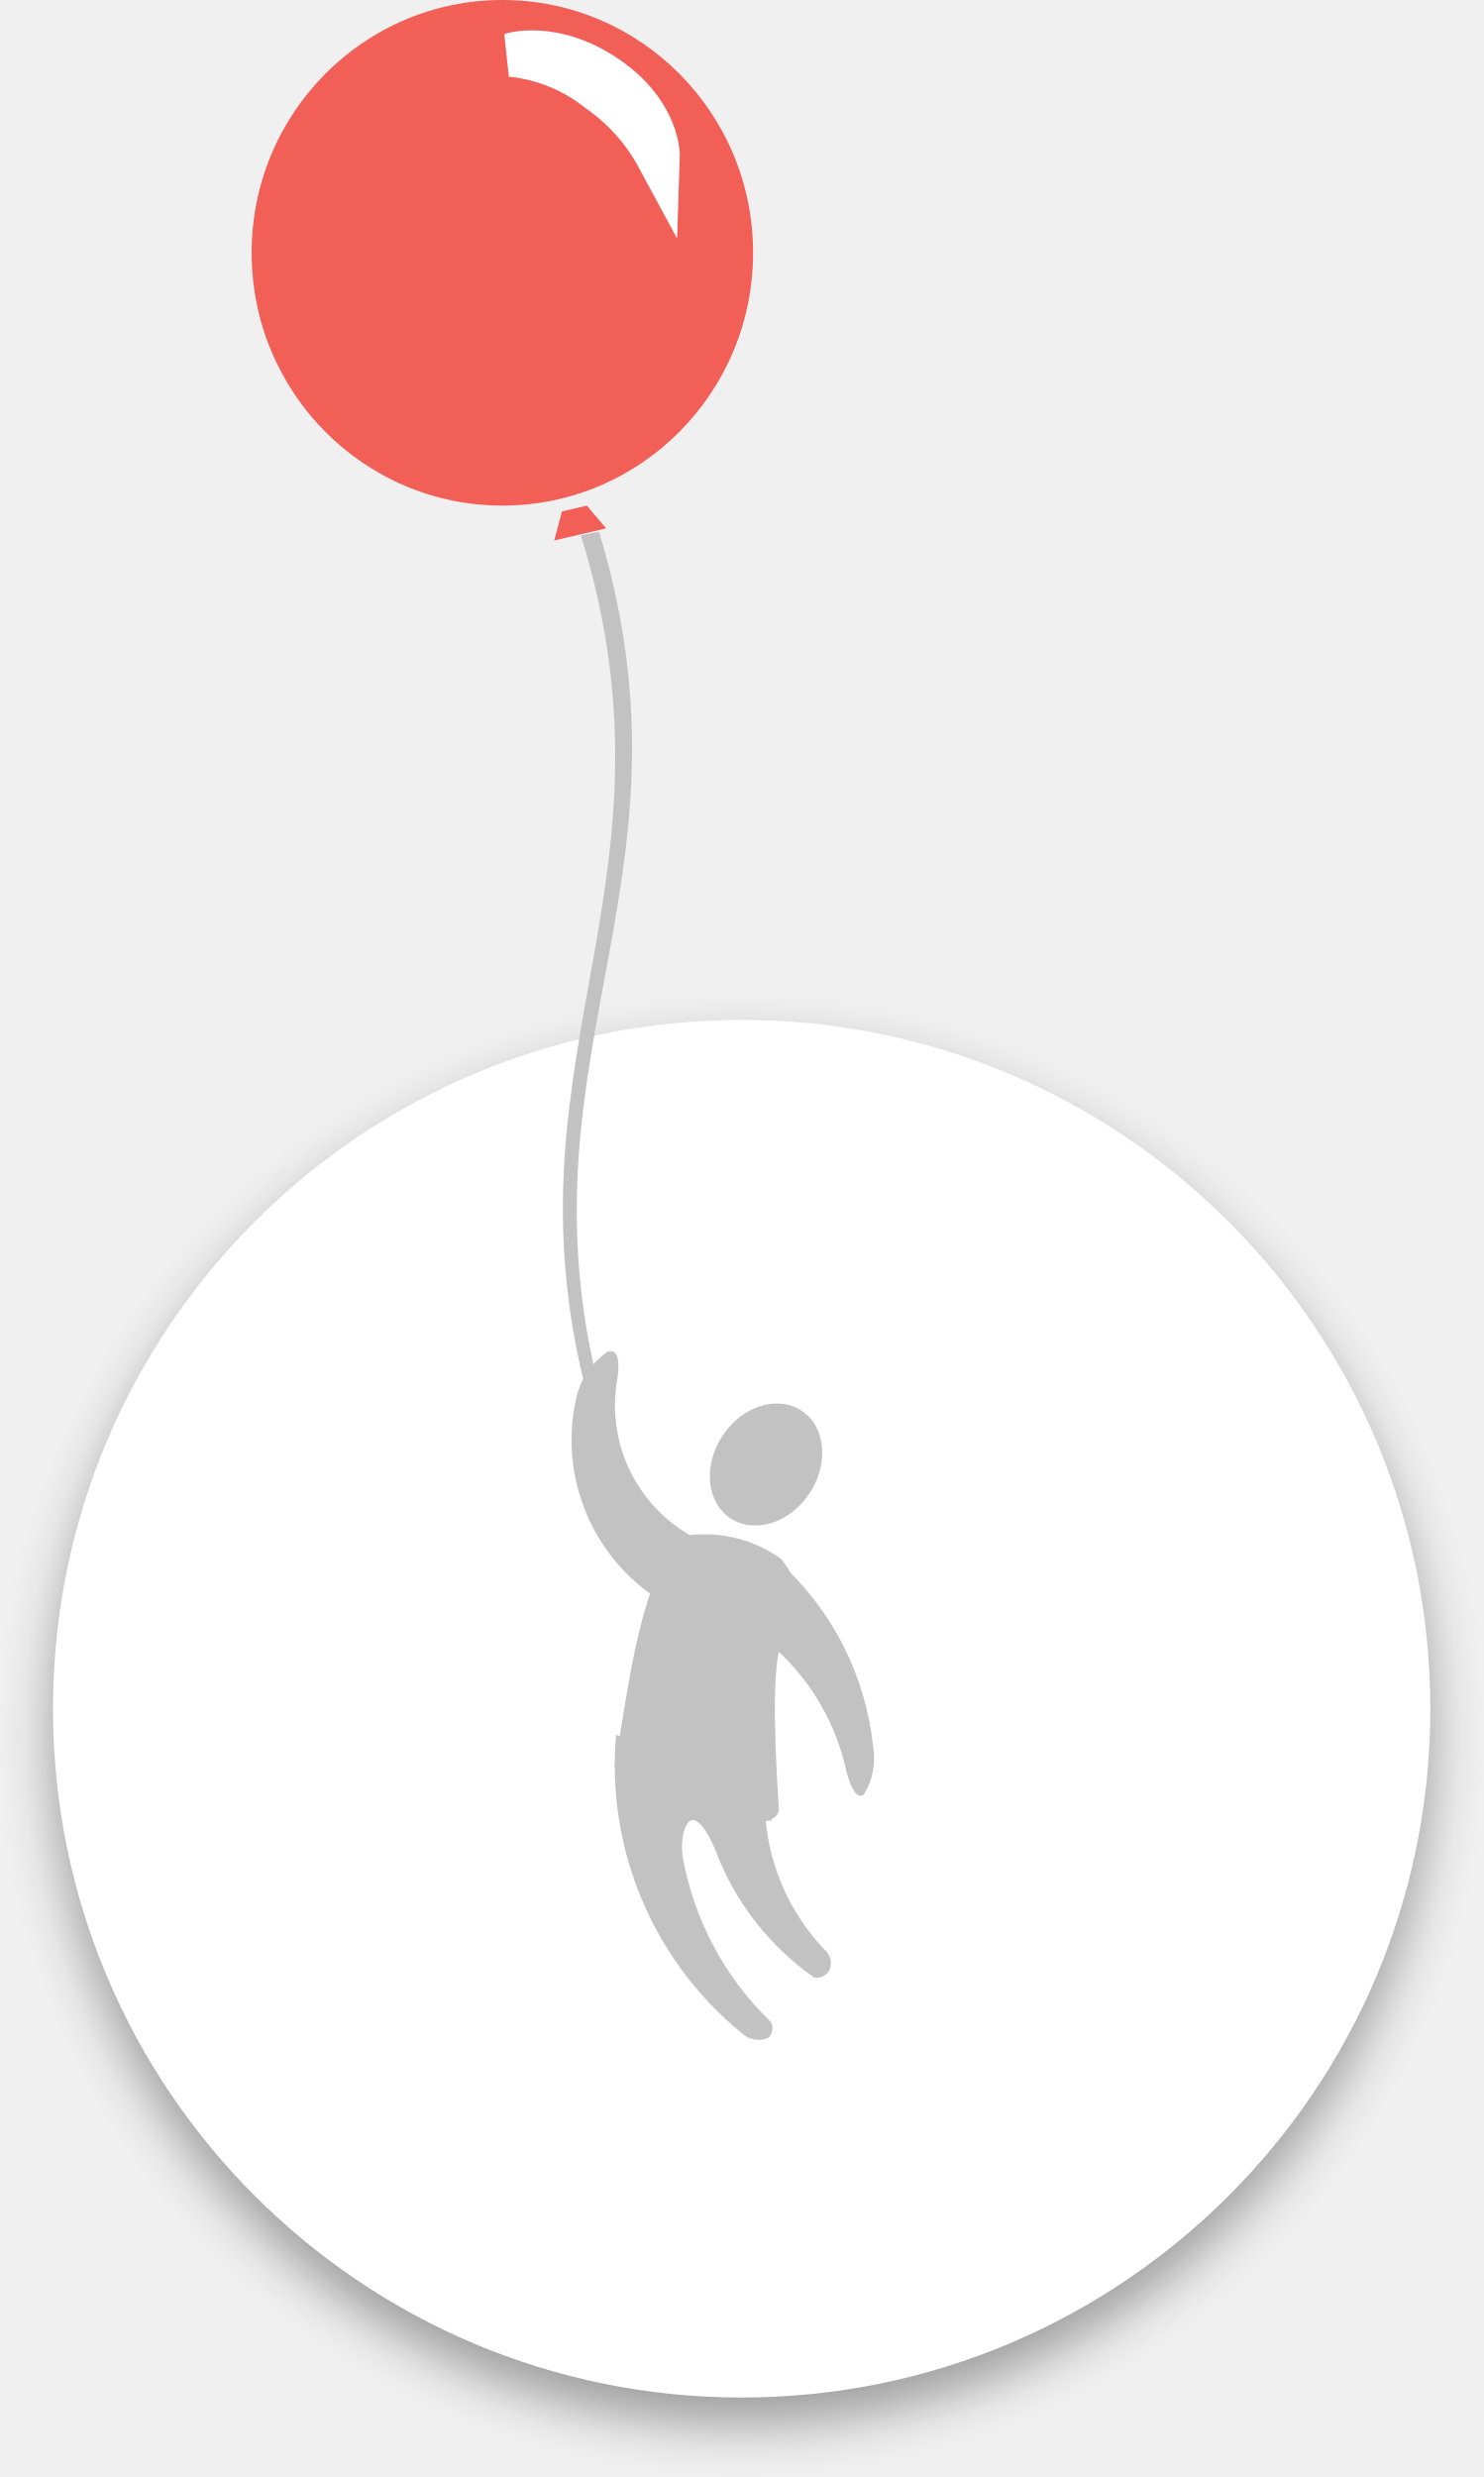
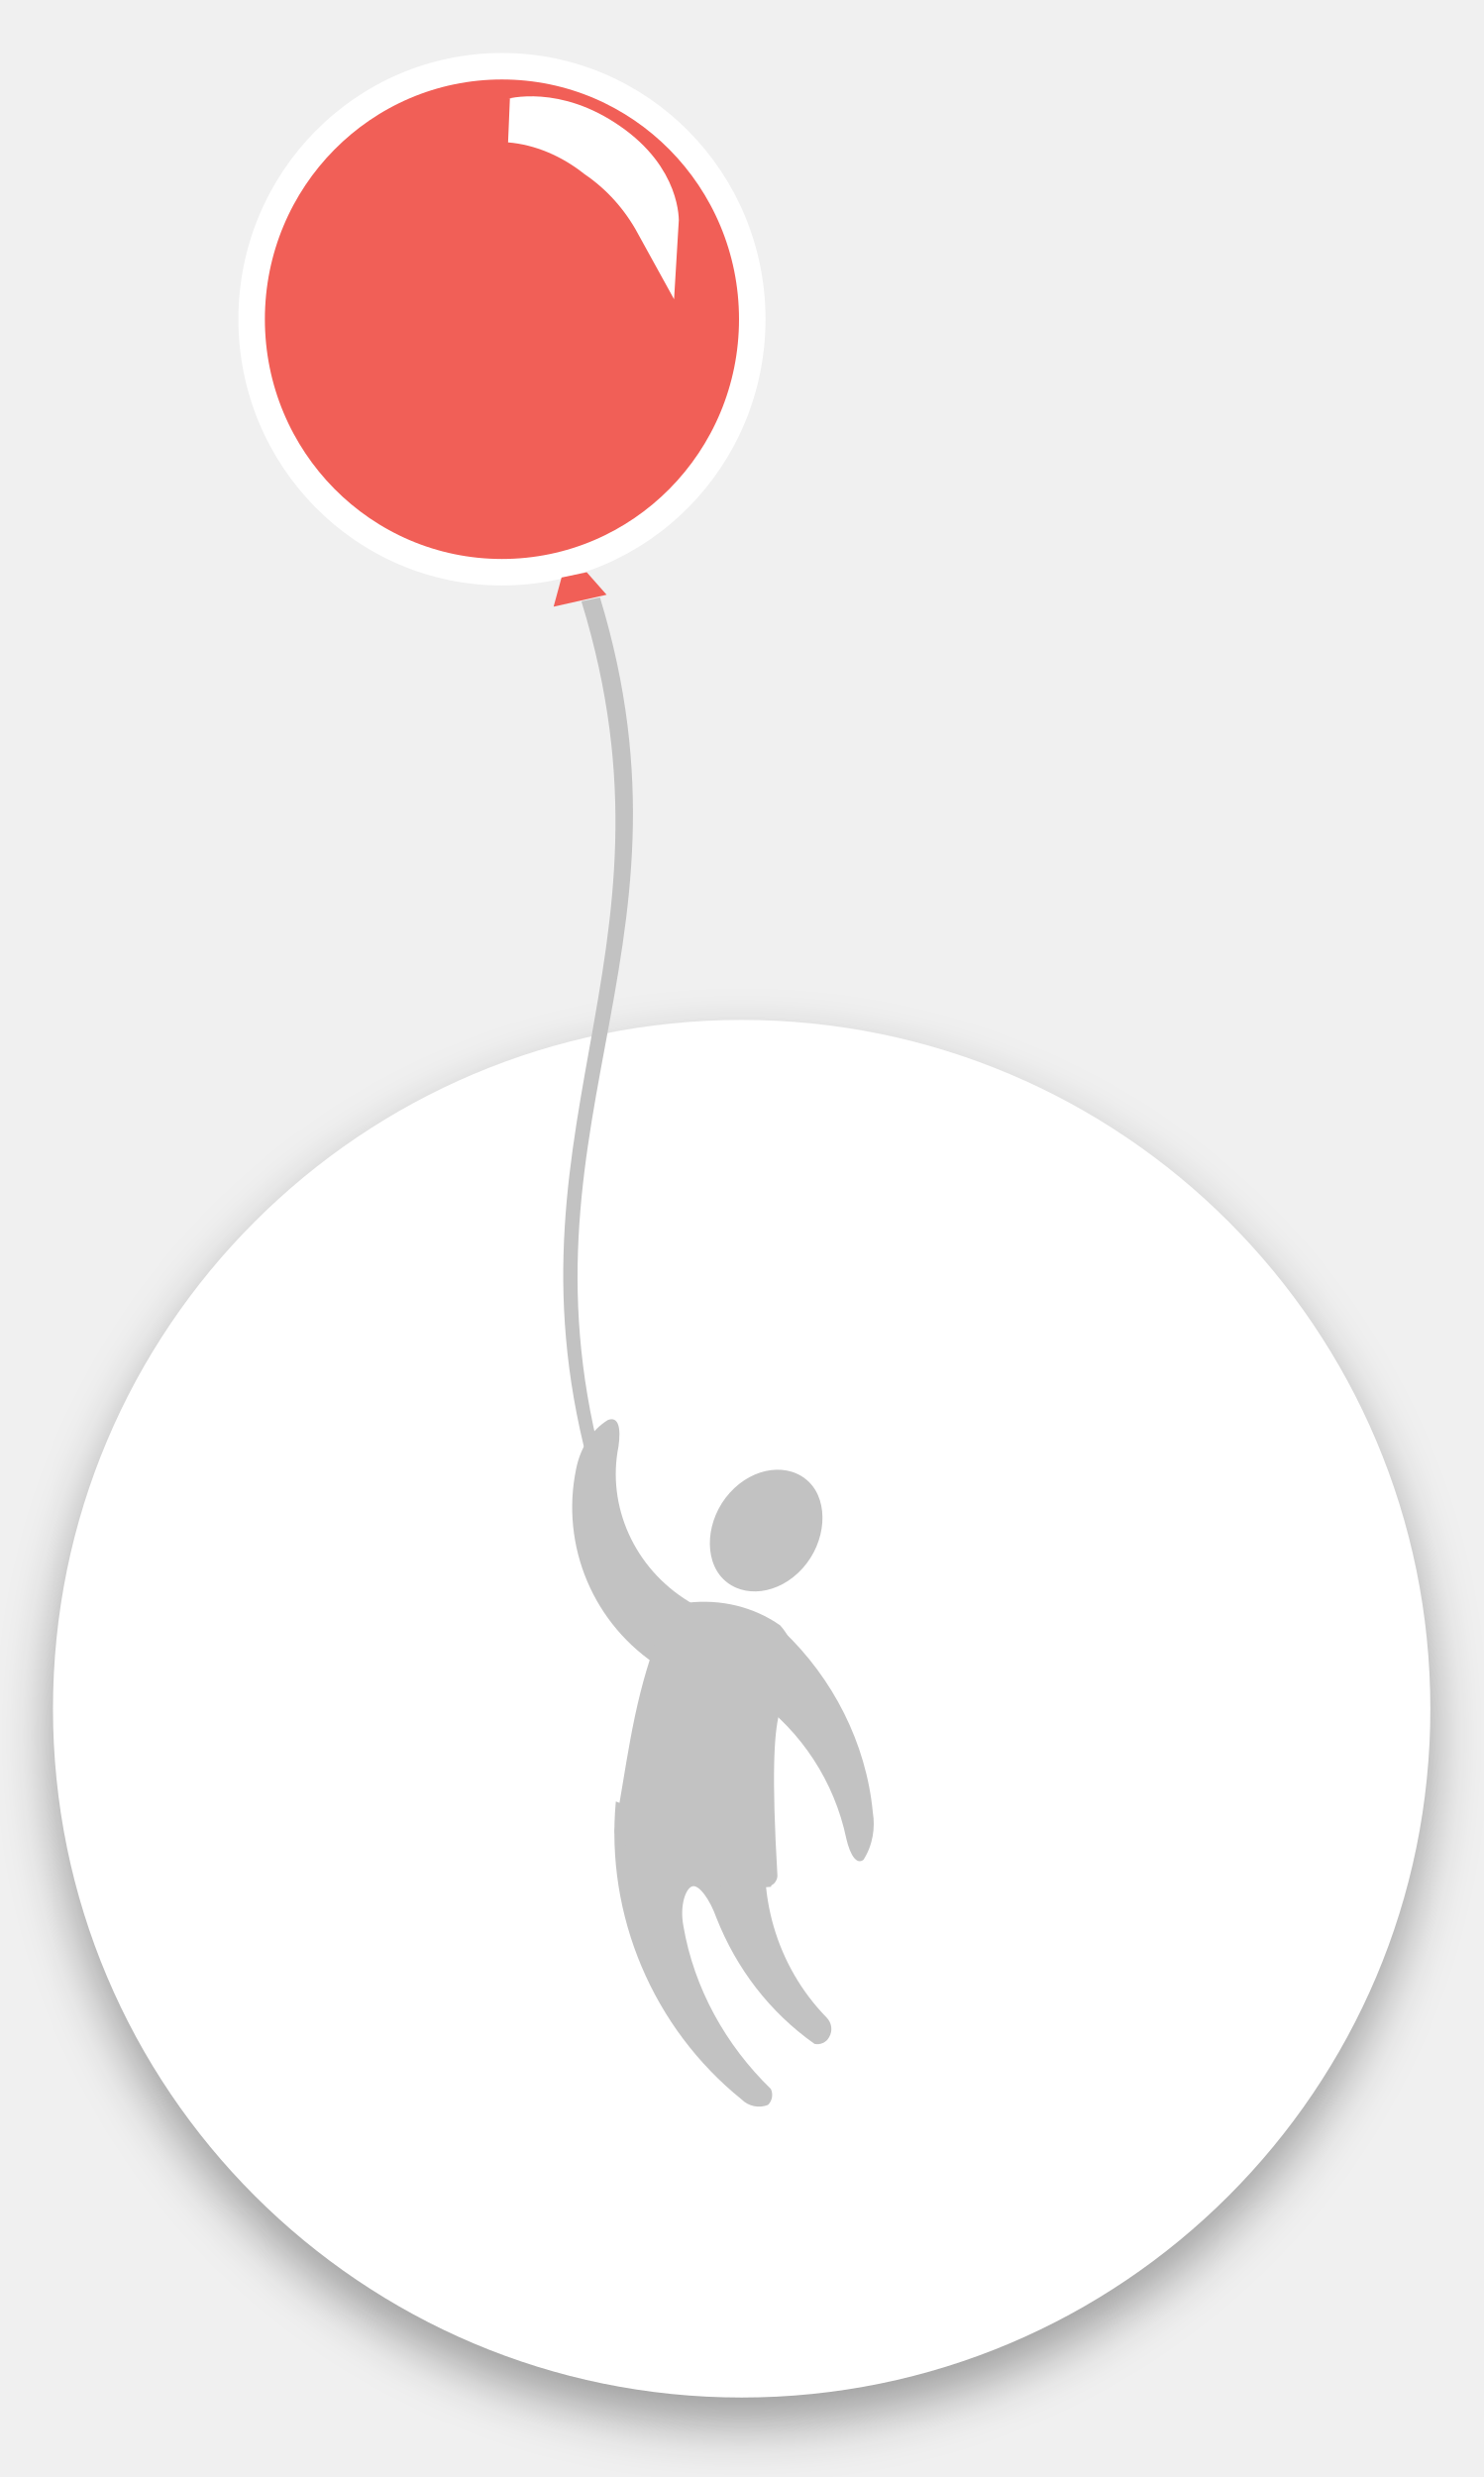
- <svg xmlns="http://www.w3.org/2000/svg" xmlns:xlink="http://www.w3.org/1999/xlink" viewBox="0 0 112 187" version="1.1">
-   <defs>
-     <circle id="path-1" cx="52" cy="129" r="52" />
-     <filter x="-6.7%" y="-4.8%" width="113.5%" height="113.5%" filterUnits="objectBoundingBox" id="filter-2">
-       <feOffset dx="0" dy="2" in="SourceAlpha" result="shadowOffsetOuter1" />
-       <feGaussianBlur stdDeviation="2" in="shadowOffsetOuter1" result="shadowBlurOuter1" />
-       <feColorMatrix values="0 0 0 0 0   0 0 0 0 0   0 0 0 0 0  0 0 0 0.35 0" type="matrix" in="shadowBlurOuter1" />
-     </filter>
-   </defs>
-   <g id="Camps" stroke="none" stroke-width="1" fill="none" fill-rule="evenodd">
+ <svg xmlns="http://www.w3.org/2000/svg" version="1.1" id="Layer_1" x="0px" y="0px" viewBox="0 0 112 187" style="enable-background:new 0 0 112 187;" xml:space="preserve">
+   <style type="text/css">
+ 	.st0{filter:url(#filter-2);}
+ 	.st1{fill:#FFFFFF;}
+ 	.st2{fill:#C2C2C2;}
+ 	.st3{fill:#F15F57;stroke:#FFFFFF;stroke-width:2;stroke-miterlimit:10;}
+ 	.st4{fill:#F15F57;}
+ 	.st5{fill:#FFFFFF;stroke:#FFFFFF;stroke-width:3.31;}
+ </style>
+   <filter filterUnits="objectBoundingBox" height="113.5%" id="filter-2" width="113.5%" x="-6.7%" y="-4.8%">
+     <feOffset dx="0" dy="2" in="SourceAlpha" result="shadowOffsetOuter1" />
+     <feGaussianBlur in="shadowOffsetOuter1" result="shadowBlurOuter1" stdDeviation="2" />
+     <feColorMatrix in="shadowBlurOuter1" type="matrix" values="0 0 0 0 0   0 0 0 0 0   0 0 0 0 0  0 0 0 0.35 0" />
+   </filter>
+   <g id="Camps">
    <g id="Desktop-HD" transform="translate(-127, -556)">
      <g id="camo-modal" transform="translate(131, 556)">
        <g id="camp-icon">
          <g id="Oval">
-             <use fill="black" fill-opacity="1" filter="url(#filter-2)" xlink:href="#path-1" />
-             <use fill="#FFFFFF" fill-rule="evenodd" xlink:href="#path-1" />
+             <g class="st0">
+               <circle id="path-1_2_" cx="52" cy="129" r="52" />
+             </g>
+             <g>
+               <circle id="path-1_1_" class="st1" cx="52" cy="129" r="52" />
+             </g>
          </g>
-           <g id="balloon_man" transform="translate(38.5, 77) rotate(-360) translate(-38.5, -77) translate(15, 0)" fill-rule="nonzero">
-             <path d="M33.02,115.855 C34.001,116.424 34.166,117.55 33.68,119.04 C33.21,120.533 32.093,121.625 30.833,120.823 C25.78,117.624 23.239,111.646 24.452,105.807 C24.723,104.295 25.583,102.951 26.844,102.068 C27.622,101.761 27.826,102.682 27.622,104.054 C26.758,108.725 28.914,113.438 33.021,115.855 L33.02,115.855 Z" id="Path_69" fill="#C2C2C2" />
-             <path d="M40.067,118.146 C39.101,117.276 38.009,118.16 37.506,119.716 C36.989,121.268 37.142,122.671 37.996,123.227 C41.545,125.737 44.026,129.528 44.938,133.833 C45.26,135.089 45.763,135.874 46.239,135.463 C46.894,134.38 47.138,133.091 46.925,131.838 C46.361,126.571 43.921,121.699 40.067,118.146 Z" id="Path_70" fill="#C2C2C2" />
-             <path d="M41.601,113.422 C39.813,115.423 37.14,115.752 35.615,114.175 C34.09,112.598 34.305,109.702 36.081,107.705 C37.856,105.707 40.541,105.375 42.066,106.952 C43.591,108.53 43.374,111.428 41.601,113.422 Z" id="Path_71" fill="#C2C2C2" />
-             <path d="M39.109,132.468 C35.181,132.935 31.199,132.419 27.518,130.966 C26.757,139.588 30.311,148.027 37.003,153.484 C37.53,153.995 38.309,154.141 38.985,153.856 C39.328,153.563 39.426,153.072 39.223,152.669 C35.788,149.364 33.465,145.064 32.579,140.371 C32.308,138.796 32.737,137.465 33.278,137.407 C33.818,137.349 34.532,138.453 35.06,139.784 C36.524,143.624 39.103,146.934 42.462,149.284 C42.891,149.366 43.328,149.186 43.577,148.826 C43.844,148.337 43.77,147.731 43.391,147.323 C39.566,143.41 37.956,137.828 39.109,132.468 Z" id="Path_72" fill="#C2C2C2" />
-             <path d="M38.524,137.498 C34.562,137.825 30.641,136.508 27.707,133.864 C27.482,133.686 27.376,133.399 27.431,133.12 C28.304,128.441 28.709,124.035 30.451,119.198 C31.062,117.552 32.208,116.008 32.962,115.907 C35.425,115.597 37.916,116.221 39.931,117.653 C40.873,118.676 41.29,120.066 41.065,121.43 C40.585,124.301 38.815,121.271 39.802,136.524 C39.816,136.835 39.646,137.125 39.366,137.269 C38.987,137.452 39.742,137.409 38.524,137.498 Z" id="Path_73" fill="#C2C2C2" />
-             <path d="M26.082,107.932 C26.401,107.873 26.721,107.801 27.043,107.744 C18.743,80.43 34.529,67.456 26.228,40.145 C25.778,40.232 25.313,40.319 24.862,40.42 C33.305,67.7 17.651,80.649 26.082,107.932 Z" id="Path_74" fill="#C2C2C2" />
-             <ellipse id="Ellipse_1" fill="#F15F57" cx="18.931" cy="19.085" rx="18.931" ry="19.085" />
-             <polygon id="Path_75" fill="#F15F57" points="22.847 40.803 26.764 39.888 25.314 38.171 23.432 38.613" />
-             <path d="M26.938,5.931 C30.789,8.637 30.68,11.846 30.68,11.846 C29.601,9.846 28.068,8.131 26.205,6.839 C24.302,5.318 22.003,4.382 19.583,4.143 C19.583,4.143 22.879,3.08 26.938,5.931 Z" id="Path_79" stroke="#FFFFFF" stroke-width="3.31" fill="#FFFFFF" />
+           <g id="balloon_man" transform="translate(38.5, 77) rotate(-360) translate(-38.5, -77) translate(15, 0)">
+             <path id="Path_69" class="st2" d="M33,120.9c1,0.6,1.1,1.7,0.7,3.2c-0.5,1.5-1.6,2.6-2.8,1.8c-5.1-3.2-7.6-9.2-6.4-15       c0.3-1.5,1.1-2.9,2.4-3.7c0.8-0.3,1,0.6,0.8,2C26.8,113.7,28.9,118.4,33,120.9L33,120.9z" />
+             <path id="Path_70" class="st2" d="M40.1,123.1c-1-0.9-2.1,0-2.6,1.6c-0.5,1.6-0.4,3,0.5,3.5c3.5,2.5,6,6.3,6.9,10.6       c0.3,1.3,0.8,2,1.3,1.6c0.7-1.1,0.9-2.4,0.7-3.6C46.4,131.6,43.9,126.7,40.1,123.1z" />
+             <path id="Path_71" class="st2" d="M41.6,118.4c-1.8,2-4.5,2.3-6,0.8s-1.3-4.5,0.5-6.5c1.8-2,4.5-2.3,6-0.8       S43.4,116.4,41.6,118.4z" />
+             <path id="Path_72" class="st2" d="M39.1,137.5c-3.9,0.5-7.9,0-11.6-1.5c-0.8,8.6,2.8,17.1,9.5,22.5c0.5,0.5,1.3,0.7,2,0.4       c0.3-0.3,0.4-0.8,0.2-1.2c-3.4-3.3-5.8-7.6-6.6-12.3c-0.3-1.6,0.2-2.9,0.7-3c0.5-0.1,1.3,1,1.8,2.4c1.5,3.8,4,7.1,7.4,9.5       c0.4,0.1,0.9-0.1,1.1-0.5c0.3-0.5,0.2-1.1-0.2-1.5C39.6,148.4,38,142.8,39.1,137.5z" />
+             <path id="Path_73" class="st2" d="M38.5,142.5c-4,0.3-7.9-1-10.8-3.6c-0.2-0.2-0.3-0.5-0.3-0.7c0.9-4.7,1.3-9.1,3-13.9       c0.6-1.6,1.8-3.2,2.5-3.3c2.5-0.3,5,0.3,7,1.7c0.9,1,1.4,2.4,1.1,3.8c-0.5,2.9-2.2-0.2-1.3,15.1c0,0.3-0.2,0.6-0.4,0.7       C39,142.5,39.7,142.4,38.5,142.5z" />
+             <path id="Path_74" class="st2" d="M26.1,112.9c0.3-0.1,0.6-0.1,1-0.2c-8.3-27.3,7.5-40.3-0.8-67.6c-0.5,0.1-0.9,0.2-1.4,0.3       C33.3,72.7,17.7,85.6,26.1,112.9z" />
+             <ellipse id="Ellipse_1" class="st3" cx="18.9" cy="24.1" rx="18.9" ry="19.1" />
+             <polygon id="Path_75" class="st4" points="22.8,45.8 26.8,44.9 25.3,43.2 23.4,43.6      " />
+             <path id="Path_79" class="st5" d="M26.9,10.9c3.9,2.7,3.7,5.9,3.7,5.9c-1.1-2-2.6-3.7-4.5-5c-1.9-1.5-4.2-2.5-6.6-2.7       C19.6,9.1,22.9,8.1,26.9,10.9z" />
          </g>
        </g>
      </g>
    </g>
  </g>
</svg>
